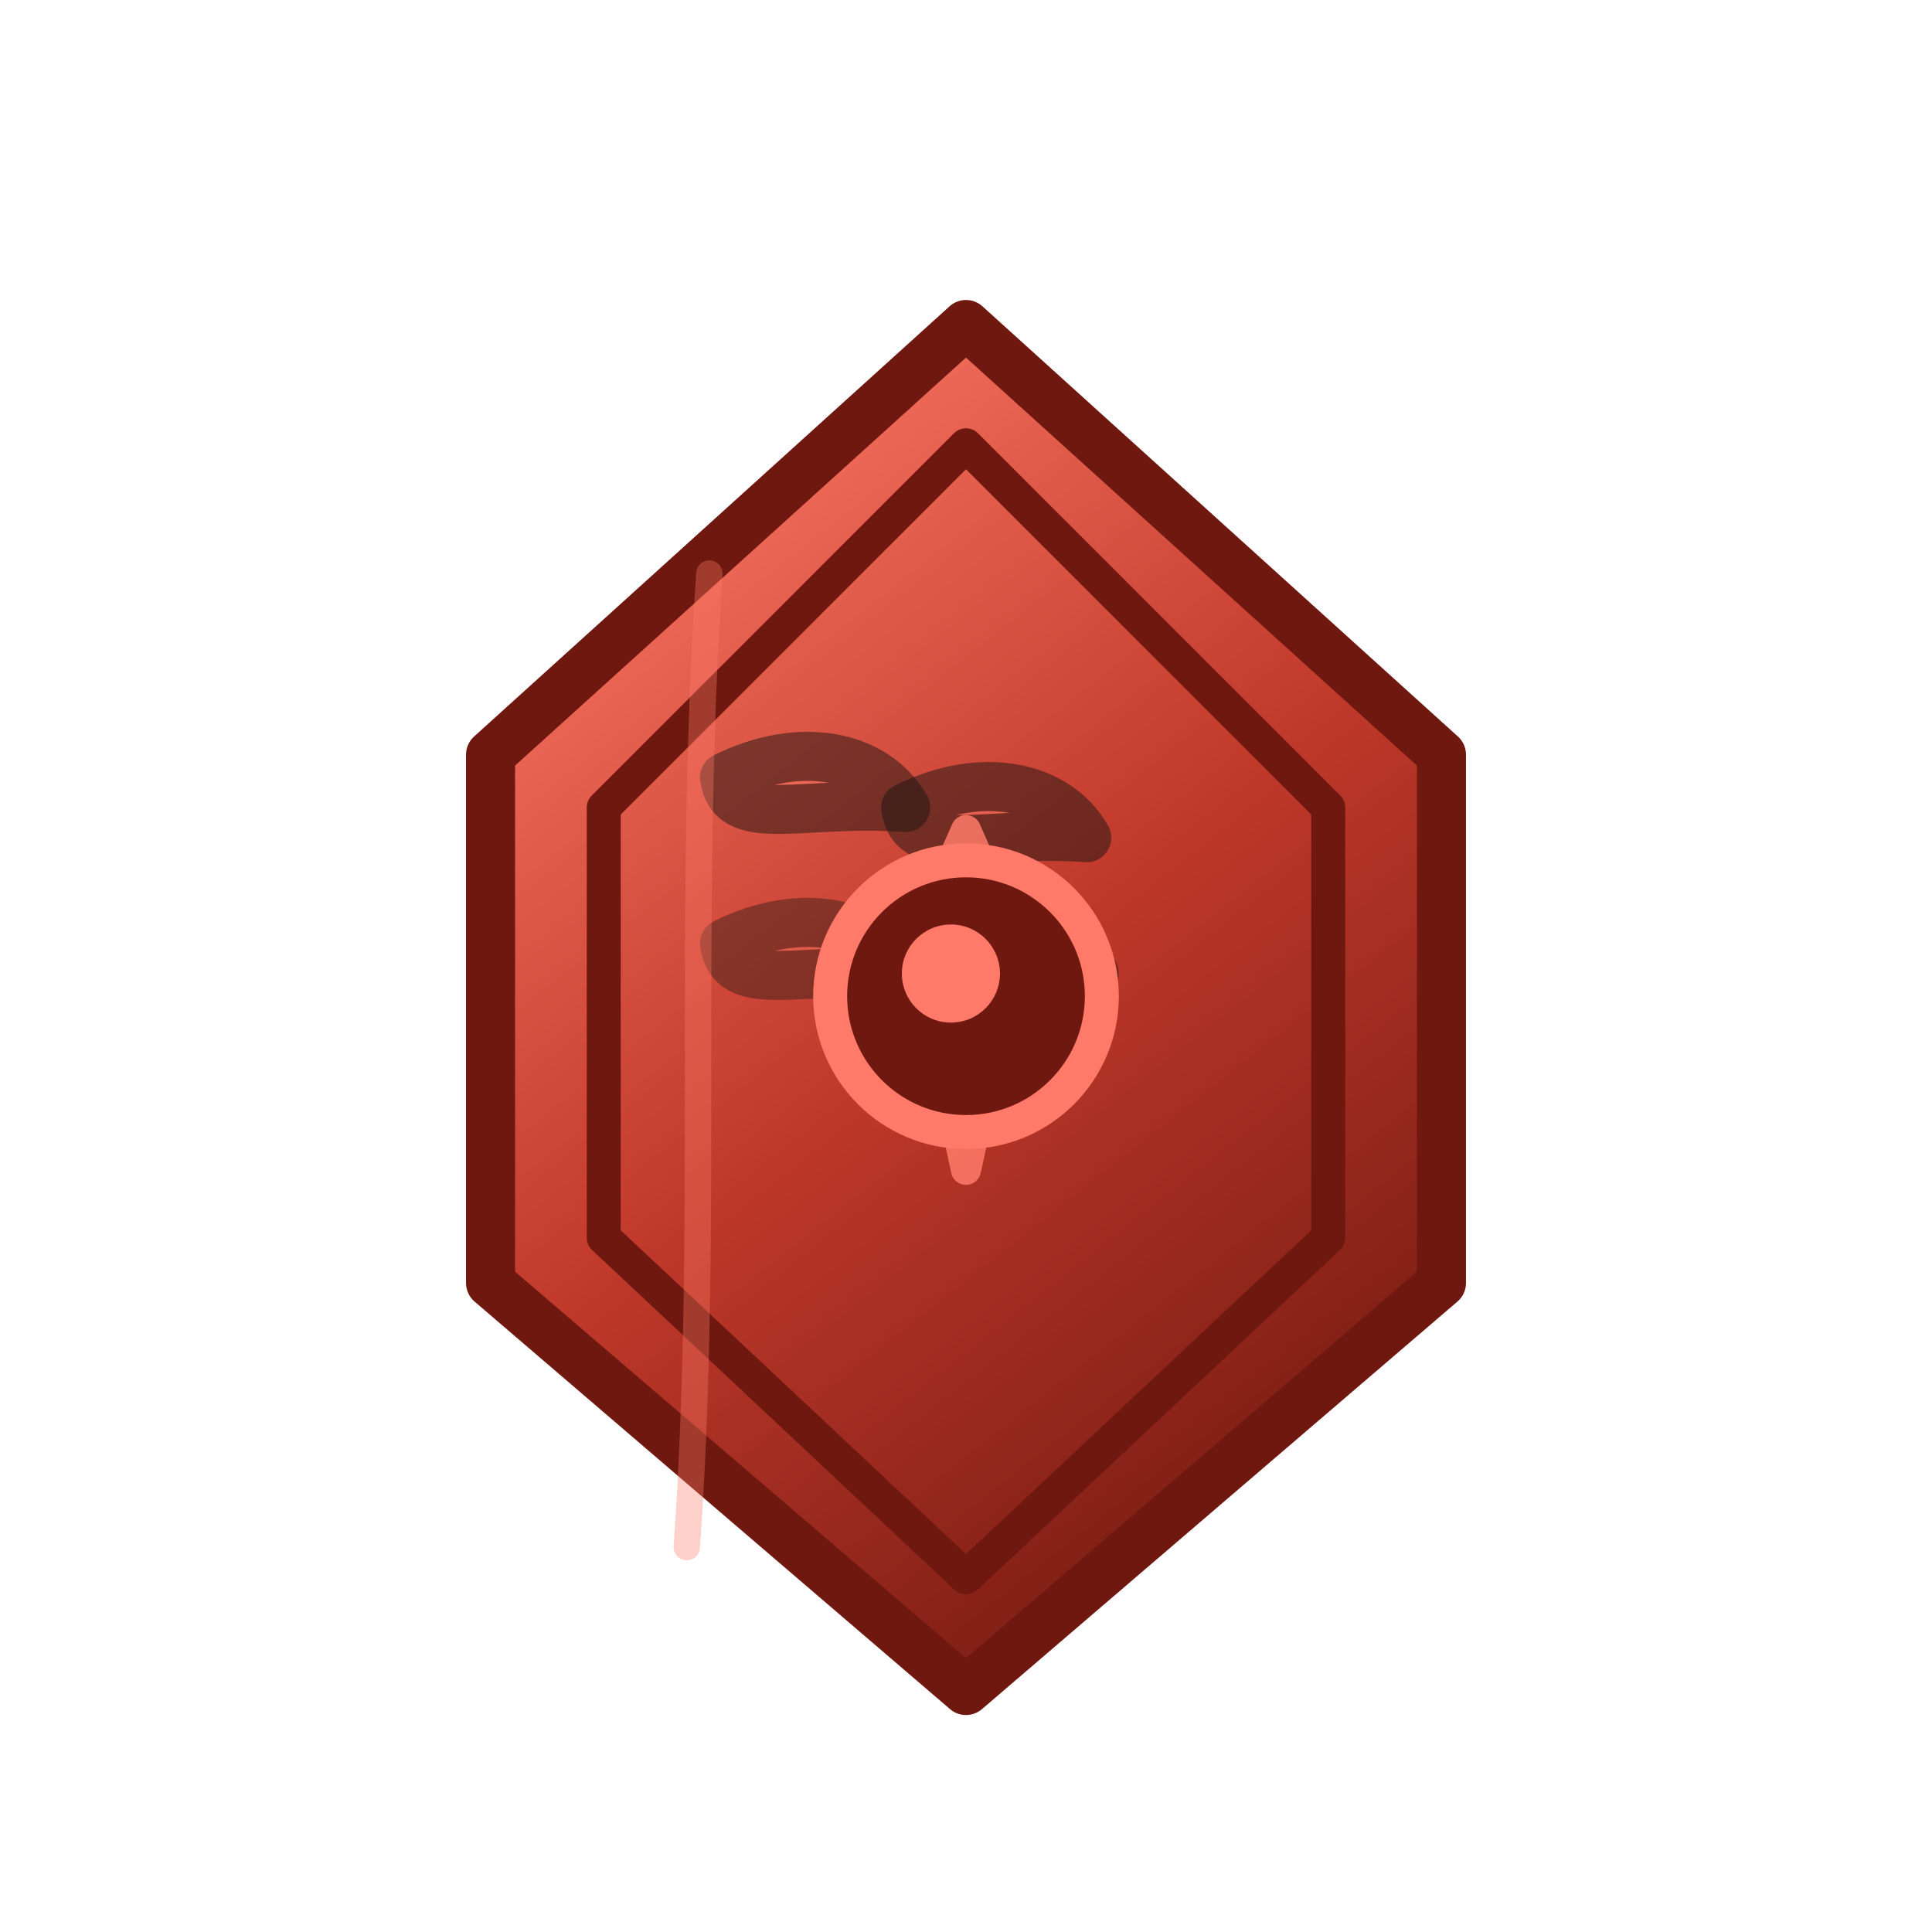
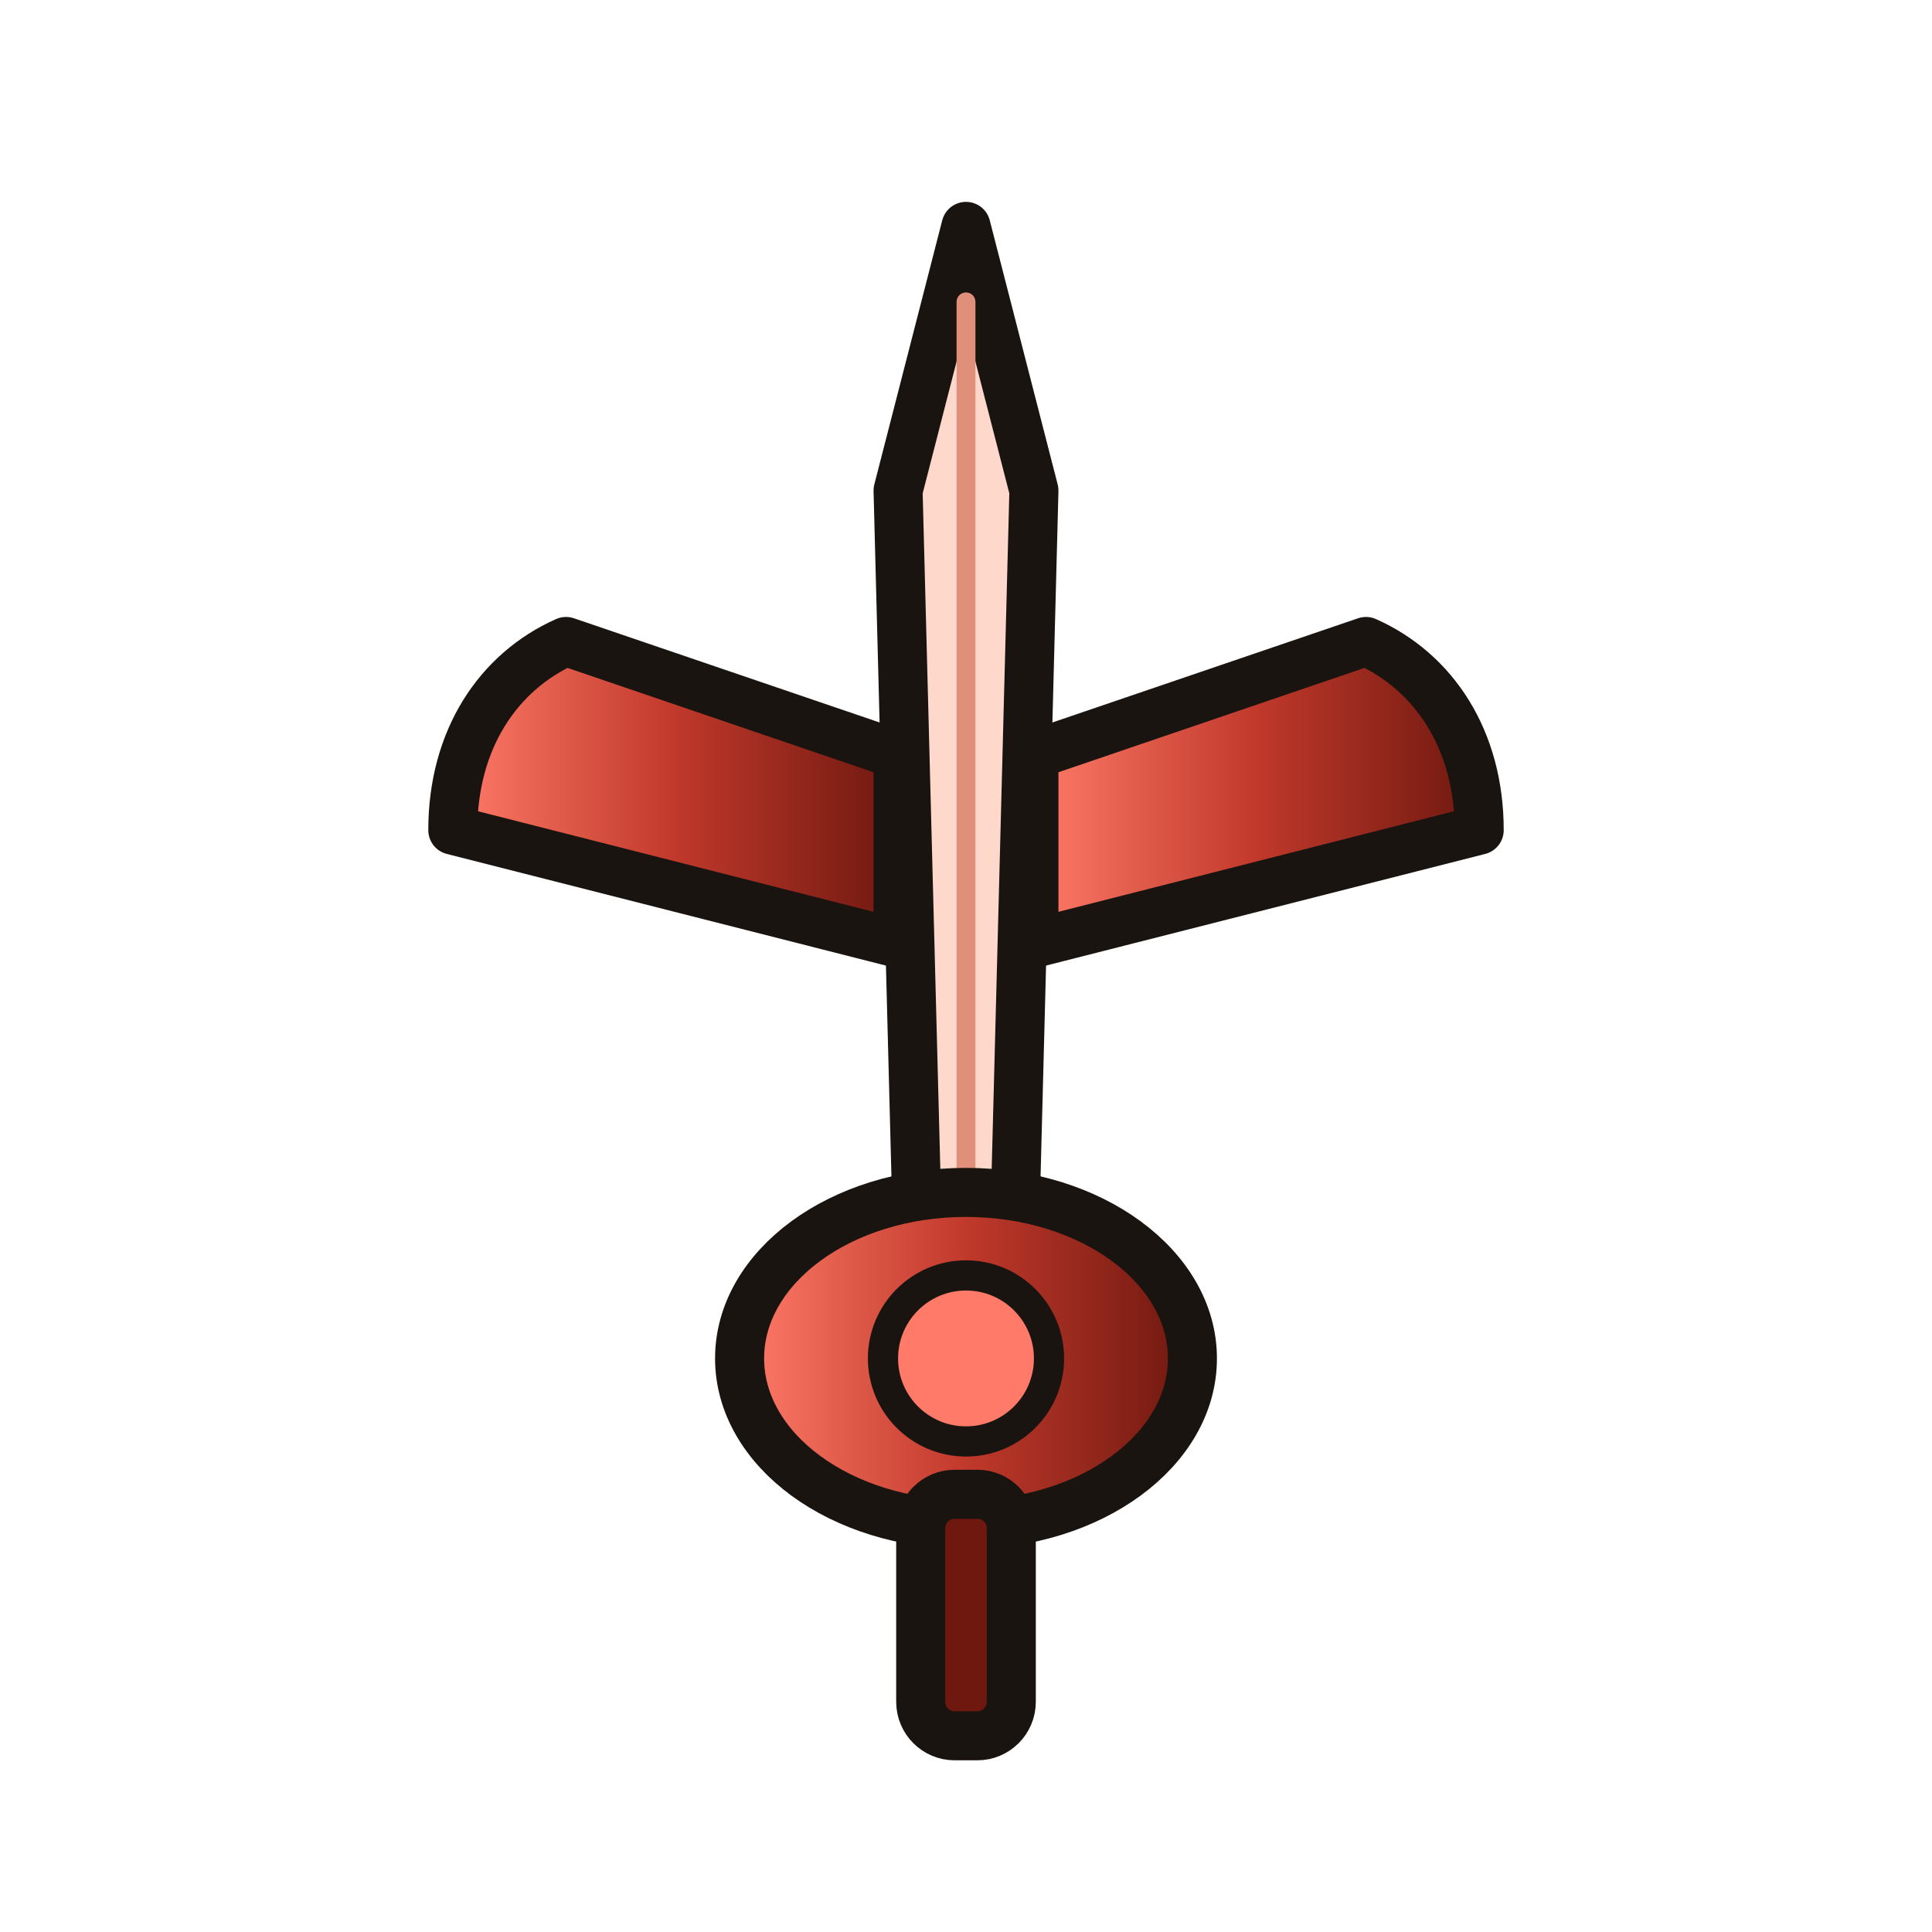
<svg xmlns="http://www.w3.org/2000/svg" viewBox="0 0 512 512">
  <defs>
-     <linearGradient id="dragon_defender_body" x1="0.2" y1="0" x2="0.75" y2="1">
+     <linearGradient id="dragon_defender_b" x1="0" y1="0" x2="1" y2="0">
      <stop offset="0" stop-color="#ff7a68" />
      <stop offset="0.5" stop-color="#c0392b" />
      <stop offset="1" stop-color="#6f1810" />
    </linearGradient>
  </defs>
  <g stroke="#1a1410" stroke-width="13" stroke-linejoin="round" stroke-linecap="round">
-     <path d="M 256 86 L 382 200 L 382 340 L 256 448 L 130 340 L 130 200 Z" fill="url(#dragon_defender_body)" stroke="#6f1810" stroke-width="13" />
-     <path d="M 256 118 L 352 214 L 352 328 L 256 418 L 160 328 L 160 214 Z" fill="none" stroke="#6f1810" stroke-width="9" />
-     <path d="M 192 206 C 212 196 232 200 240 214 C 212 212 194 220 192 206 Z" fill="#ff7a68" opacity="0.5" />
-     <path d="M 240 214 C 260 204 280 208 288 222 C 260 220 242 228 240 214 Z" fill="#ff7a68" opacity="0.5" />
-     <path d="M 192 250 C 212 240 232 244 240 258 C 212 256 194 264 192 250 Z" fill="#ff7a68" opacity="0.4" />
-     <path d="M 240 250 C 260 240 280 244 290 258 C 262 256 242 264 240 250 Z" fill="#ff7a68" opacity="0.4" />
-     <path d="M 256 220 L 278 270 L 266 264 L 256 310 L 246 264 L 234 270 Z" fill="#6f1810" stroke="#ff7a68" stroke-width="8" opacity="0.85" />
-     <circle cx="256" cy="264" r="36" fill="#6f1810" stroke="#ff7a68" stroke-width="9" />
-     <circle cx="252" cy="258" r="13" fill="#ff7a68" stroke="none" />
-     <path d="M 188 152 C 182 240 188 326 182 410" stroke="#ff7a68" stroke-width="7" fill="none" opacity="0.35" />
+     <path d="M256 60 L274 130 L268 360 L244 360 L238 130 Z" fill="#ffd8cc" />
+     <path d="M256 80 L256 350" stroke="#e0907a" stroke-width="5" fill="none" />
+     <path d="M150 170 L238 200 L238 250 L120 220 C 120 196 132 178 150 170 Z" fill="url(#dragon_defender_b)" />
+     <path d="M362 170 L274 200 L274 250 L392 220 C 392 196 380 178 362 170 Z" fill="url(#dragon_defender_b)" />
+     <ellipse cx="256" cy="360" rx="60" ry="44" fill="url(#dragon_defender_b)" />
+     <circle cx="256" cy="360" r="22" fill="#ff7a68" stroke="#1a1410" stroke-width="8" />
+     <rect x="244" y="396" width="24" height="64" rx="9" fill="#6f1810" />
  </g>
</svg>
